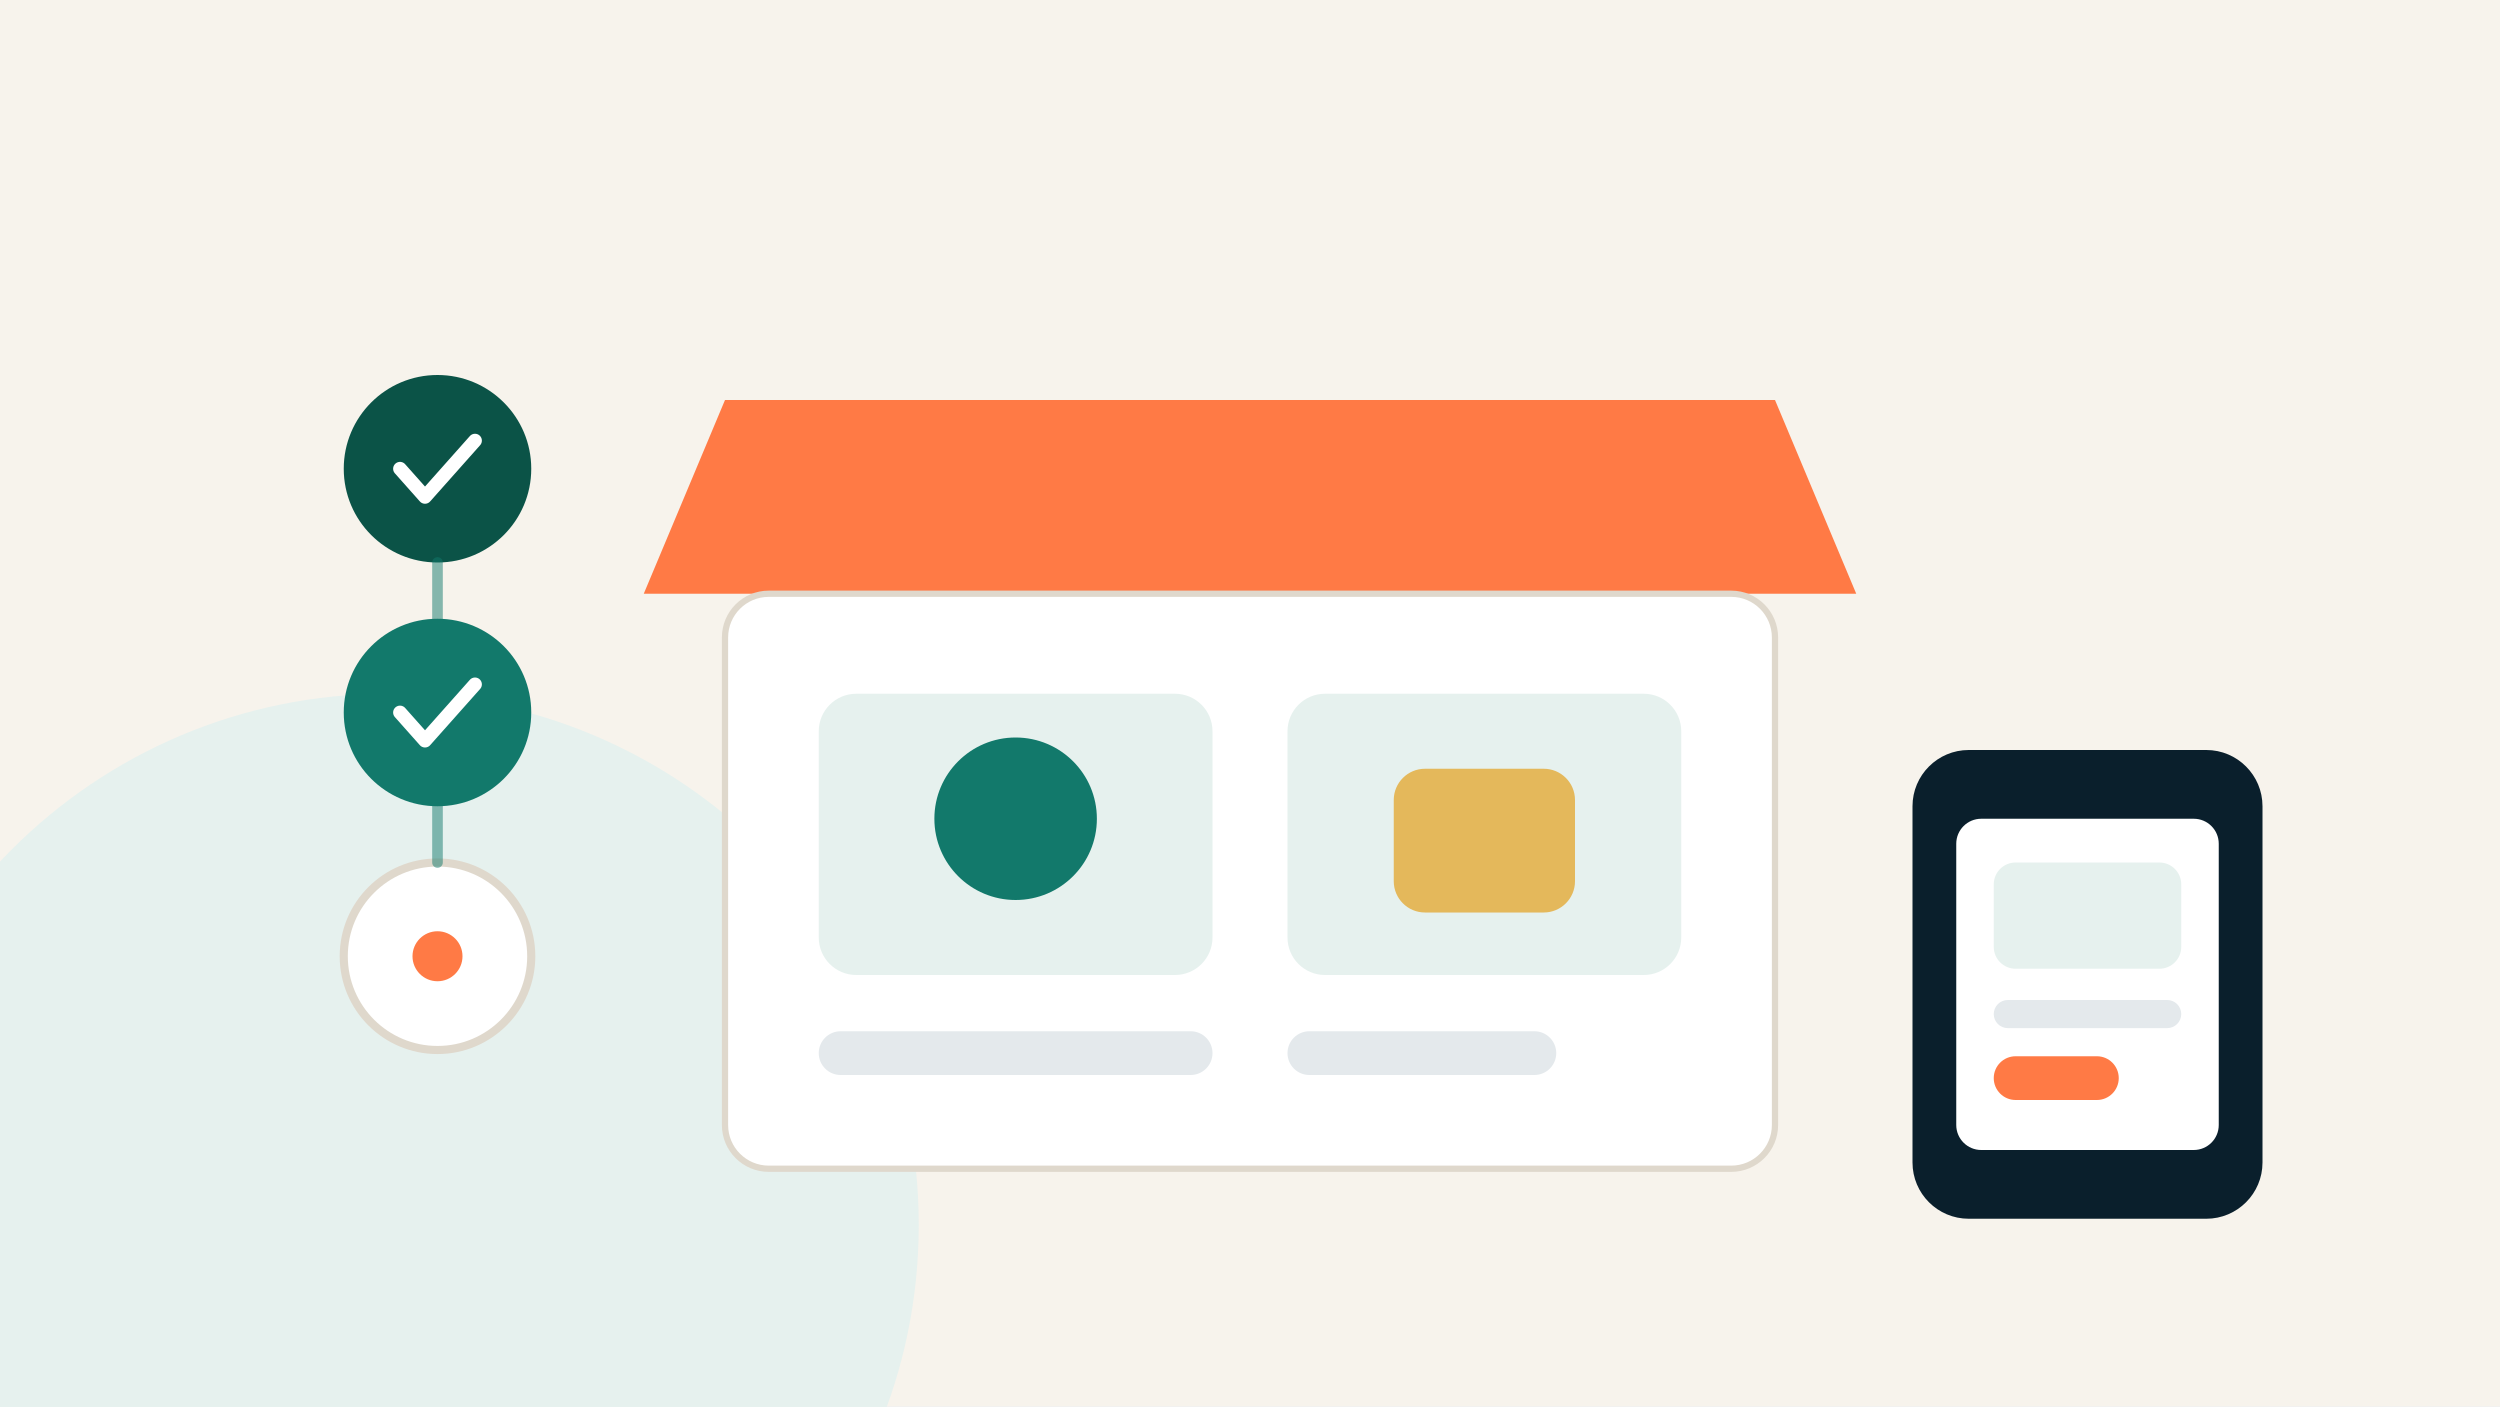
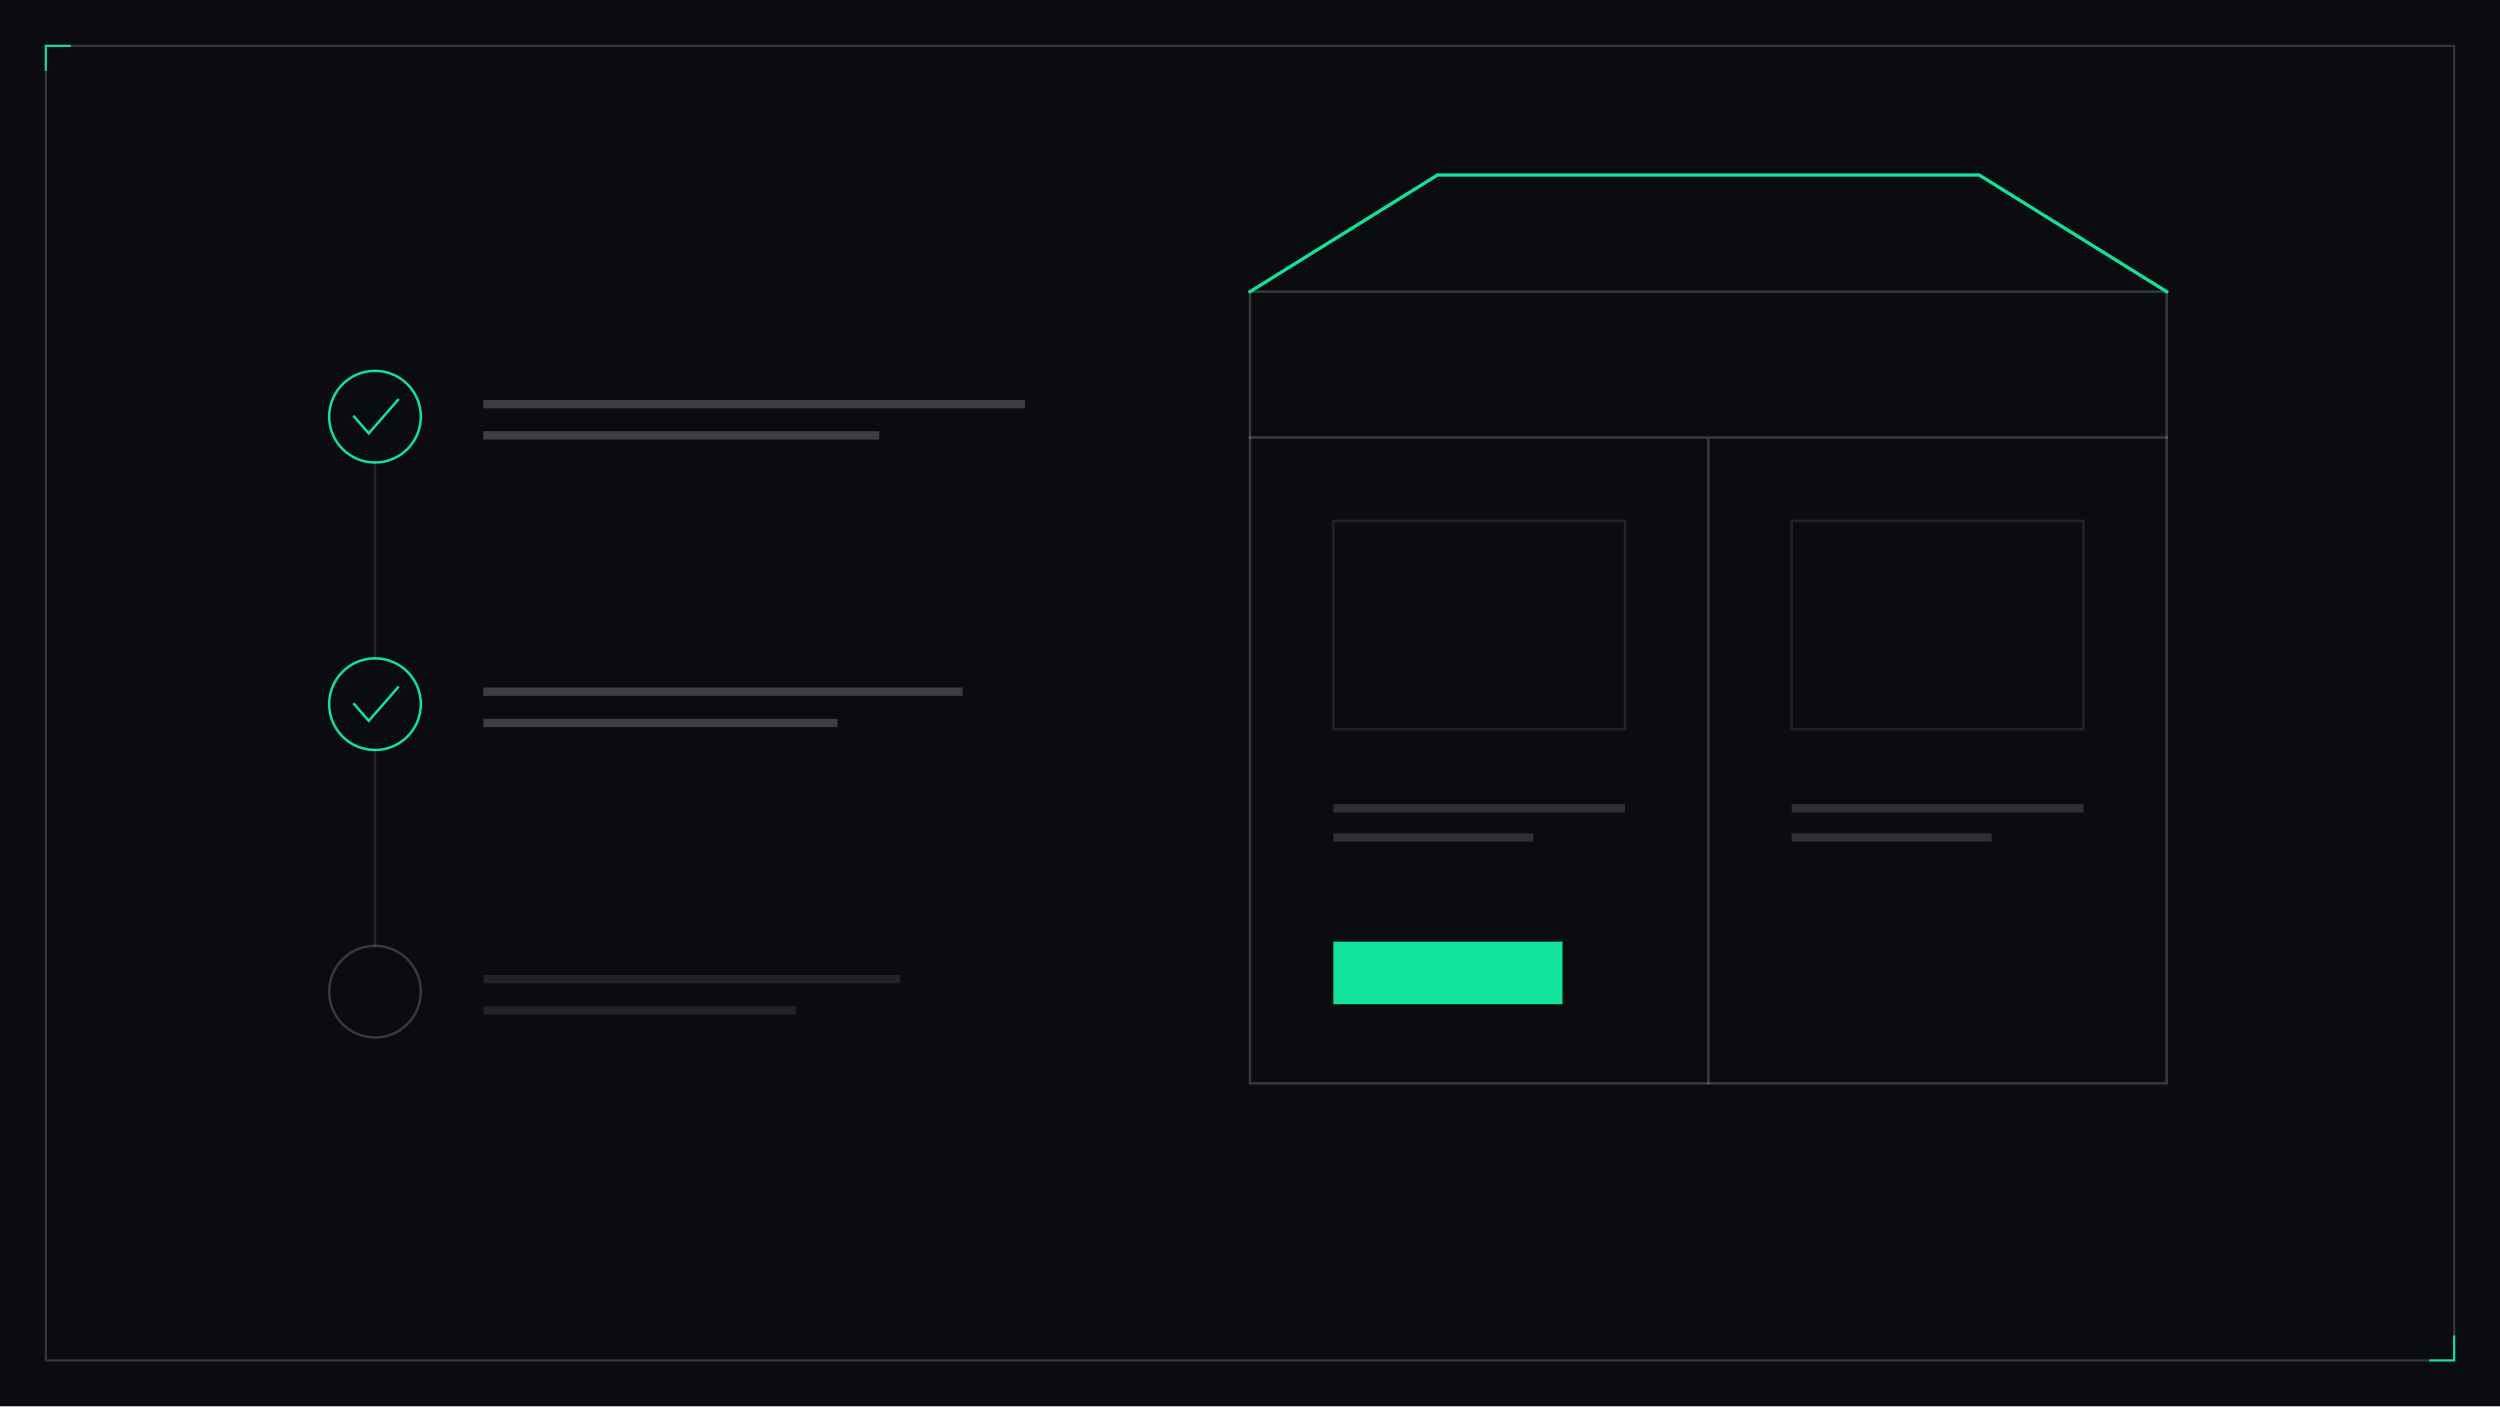
- <svg xmlns="http://www.w3.org/2000/svg" viewBox="0 0 800 450" width="800" height="450" role="img" aria-label="Ilustración de los pasos para montar una tienda en línea">
-   <rect width="800" height="450" fill="#F7F3EC" />
-   <circle cx="124" cy="392" r="170" fill="#E6F1EE" />
-   <path d="M232 128h336l26 62H206z" fill="#FF7A45" />
-   <rect x="232" y="190" width="336" height="184" rx="14" fill="#FFFFFF" stroke="#DFD8CC" stroke-width="2" />
-   <rect x="262" y="222" width="126" height="90" rx="12" fill="#E6F1EE" />
-   <circle cx="325" cy="262" r="26" fill="#12796B" />
-   <rect x="412" y="222" width="126" height="90" rx="12" fill="#E6F1EE" />
-   <rect x="446" y="246" width="58" height="46" rx="10" fill="#E4B85B" />
-   <rect x="262" y="330" width="126" height="14" rx="7" fill="#E4E9EC" />
-   <rect x="412" y="330" width="86" height="14" rx="7" fill="#E4E9EC" />
-   <g>
-     <circle cx="140" cy="150" r="30" fill="#0B5347" />
-     <path d="M128 150l8 9 16-18" stroke="#FFFFFF" stroke-width="4.4" fill="none" stroke-linecap="round" stroke-linejoin="round" />
-     <circle cx="140" cy="228" r="30" fill="#12796B" />
-     <path d="M128 228l8 9 16-18" stroke="#FFFFFF" stroke-width="4.4" fill="none" stroke-linecap="round" stroke-linejoin="round" />
-     <circle cx="140" cy="306" r="30" fill="#FFFFFF" stroke="#DFD8CC" stroke-width="2.6" />
-     <circle cx="140" cy="306" r="8" fill="#FF7A45" />
-     <path d="M140 180v18M140 258v18" stroke="#12796B" stroke-width="3.4" stroke-linecap="round" opacity=".5" />
+ <svg xmlns="http://www.w3.org/2000/svg" viewBox="0 0 1200 675" width="1200" height="675" role="img" aria-label="Lámina sobre los pasos para montar una tienda en línea">
+   <rect width="1200" height="675" fill="#0A0C0F" />
+   <g stroke-width="1" shape-rendering="geometricPrecision">
+     <rect x="22" y="22" width="1156" height="631" fill="none" stroke="rgba(243,240,233,.20)" />
+     <path d="M22 34V22h12" stroke="#11E39A" fill="none" />
+     <path d="M1178 641V653h-12" stroke="#11E39A" fill="none" />
  </g>
-   <rect x="612" y="240" width="112" height="150" rx="18" fill="#0A1F2C" />
-   <rect x="626" y="262" width="84" height="106" rx="8" fill="#FFFFFF" />
-   <rect x="638" y="276" width="60" height="34" rx="7" fill="#E6F1EE" />
-   <rect x="638" y="320" width="60" height="9" rx="4.5" fill="#E4E9EC" />
-   <rect x="638" y="338" width="40" height="14" rx="7" fill="#FF7A45" />
+   <g stroke-width="1.2" fill="none" stroke-linecap="square">
+     <g>
+       <circle cx="180" cy="200" r="22" stroke="#11E39A" />
+       <path d="M170 200l7 8 14-16" stroke="#11E39A" />
+       <circle cx="180" cy="338" r="22" stroke="#11E39A" />
+       <path d="M170 338l7 8 14-16" stroke="#11E39A" />
+       <circle cx="180" cy="476" r="22" stroke="rgba(243,240,233,.20)" />
+       <path d="M180 222v94M180 360v94" stroke="rgba(243,240,233,.10)" />
+       <rect x="232" y="192" width="260" height="4" fill="rgba(243,240,233,.22)" stroke="none" />
+       <rect x="232" y="207" width="190" height="4" fill="rgba(243,240,233,.22)" stroke="none" />
+       <rect x="232" y="330" width="230" height="4" fill="rgba(243,240,233,.22)" stroke="none" />
+       <rect x="232" y="345" width="170" height="4" fill="rgba(243,240,233,.22)" stroke="none" />
+       <rect x="232" y="468" width="200" height="4" fill="rgba(243,240,233,.1)" stroke="none" />
+       <rect x="232" y="483" width="150" height="4" fill="rgba(243,240,233,.1)" stroke="none" />
+     </g>
+     <rect x="600" y="140" width="440" height="380" stroke="rgba(243,240,233,.20)" />
+     <path d="M600 210h440M820 210v310" stroke="rgba(243,240,233,.20)" />
+     <path d="M600 140l90-56h260l90 56" stroke="#11E39A" stroke-width="1.6" />
+     <rect x="640" y="250" width="140" height="100" stroke="rgba(243,240,233,.10)" />
+     <rect x="860" y="250" width="140" height="100" stroke="rgba(243,240,233,.10)" />
+     <rect x="640" y="386" width="140" height="4" fill="rgba(243,240,233,.16)" stroke="none" />
+     <rect x="640" y="400" width="96" height="4" fill="rgba(243,240,233,.16)" stroke="none" />
+     <rect x="860" y="386" width="140" height="4" fill="rgba(243,240,233,.16)" stroke="none" />
+     <rect x="860" y="400" width="96" height="4" fill="rgba(243,240,233,.16)" stroke="none" />
+     <rect x="640" y="452" width="110" height="30" fill="#11E39A" stroke="none" />
+   </g>
</svg>
